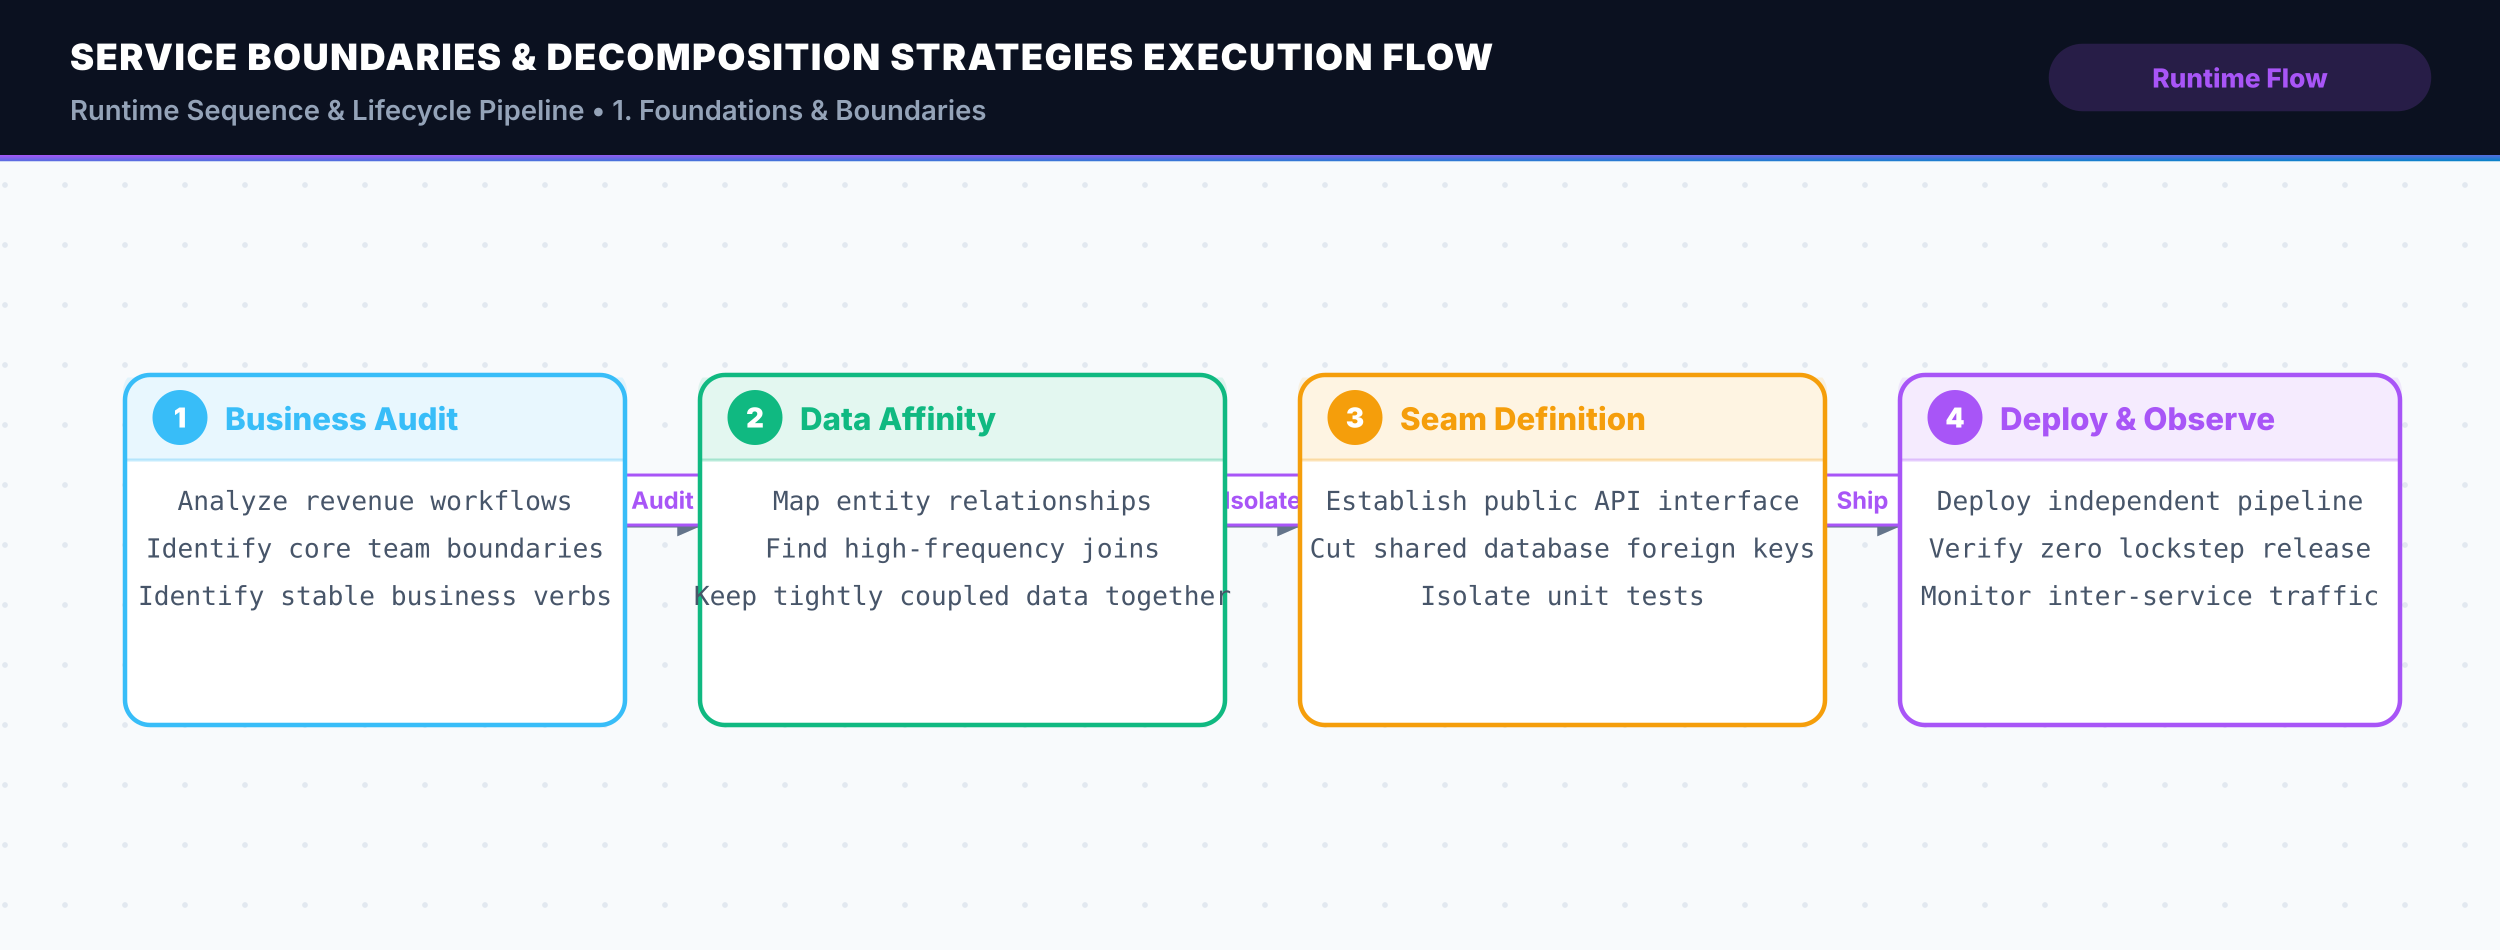
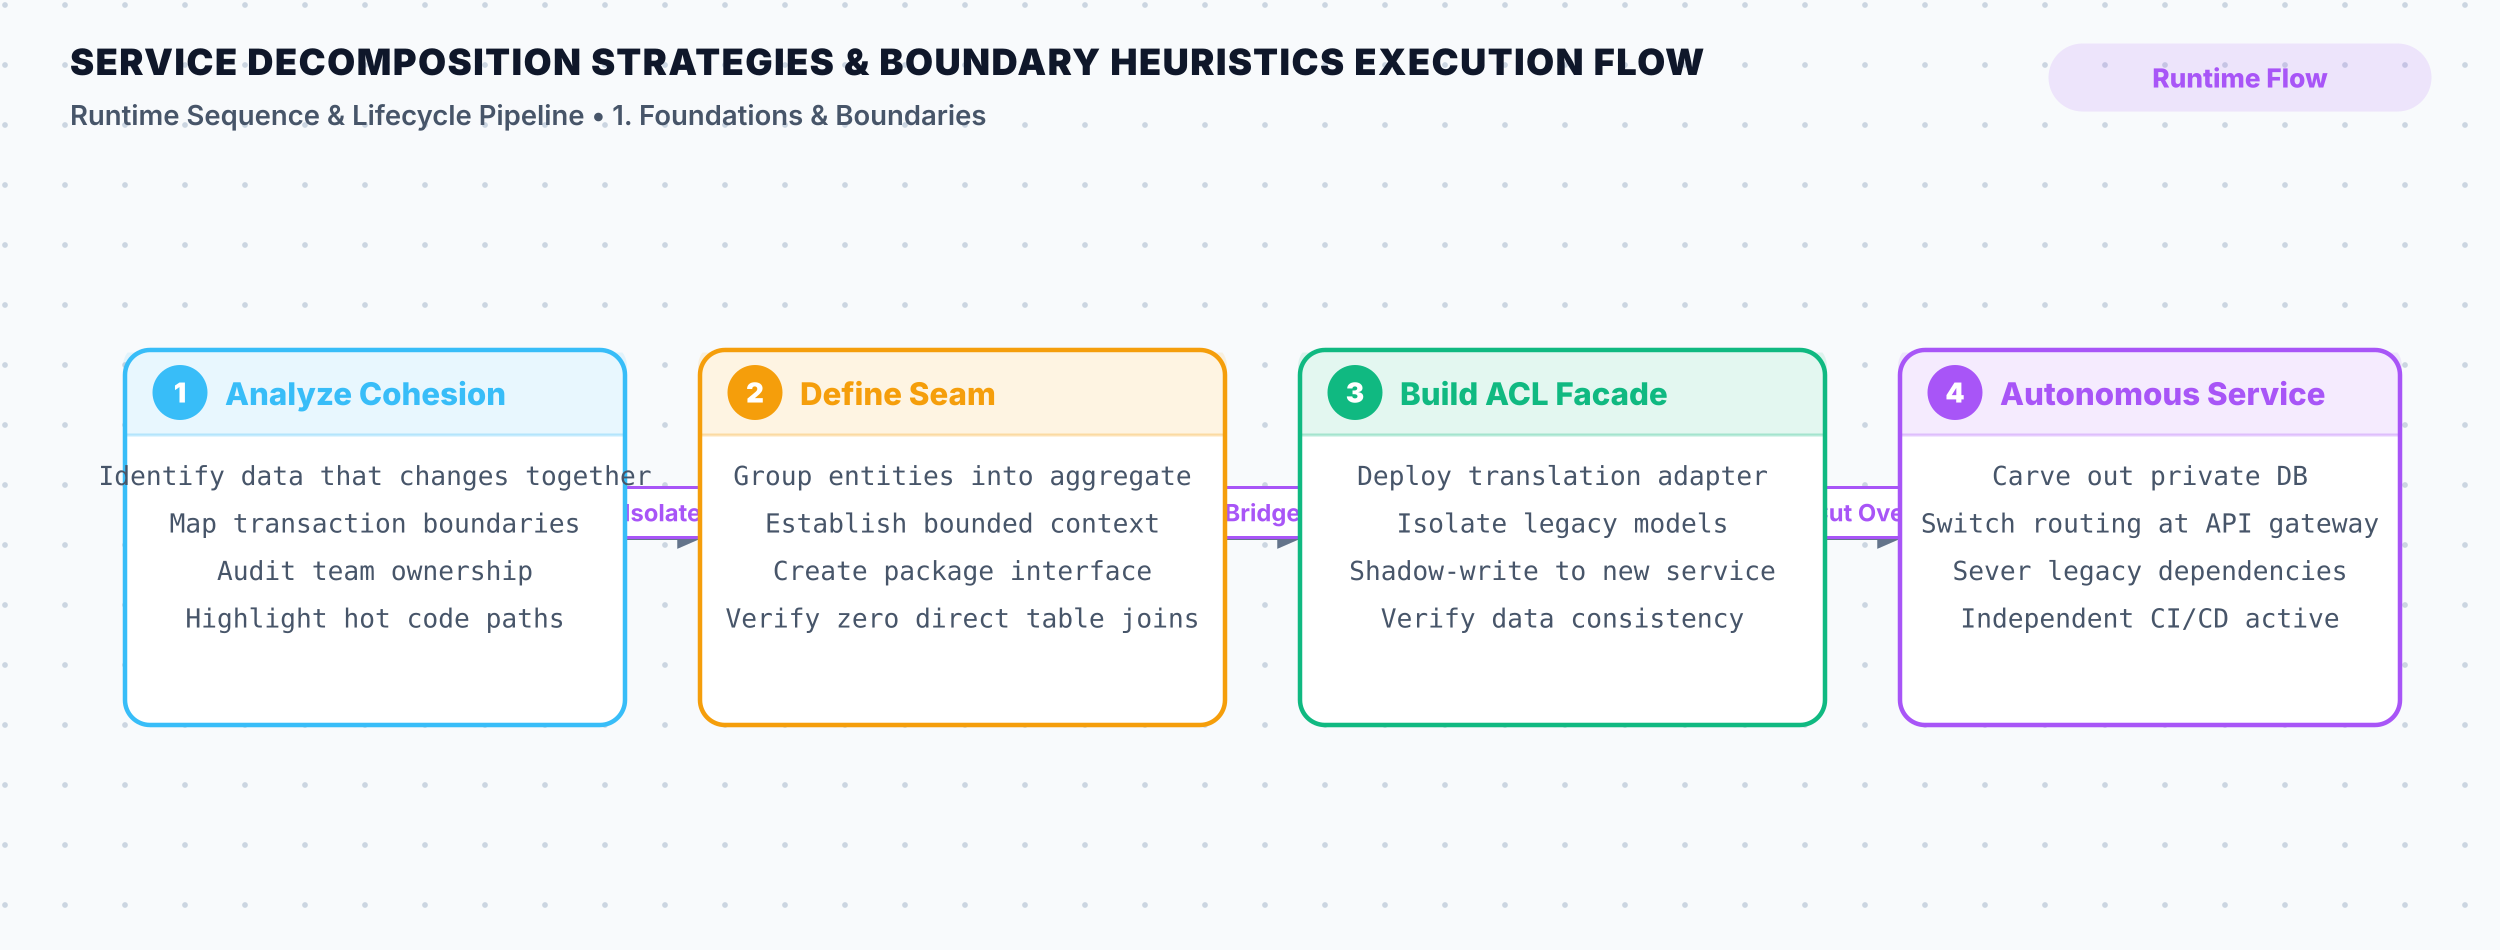
<svg xmlns="http://www.w3.org/2000/svg" viewBox="0 0 1000 380" width="1000" height="380">
  <defs>
    <style>
      .bg { fill: #f8fafc; }
-       .grid-dot { fill: #e2e8f0; }
-       .header-bg { fill: #0b1120; }
-       .header-title { fill: #ffffff; }
-       .header-sub { fill: #94a3b8; }
+       .grid-dot { fill: #cbd5e1; }
+       .header-title { fill: #0f172a; }
+       .header-sub { fill: #475569; }
      .card-bg { fill: #ffffff; }
      .text-muted { fill: #475569; }
      .arrow-line { stroke: #64748b; stroke-width: 2; fill: none; stroke-linecap: round; stroke-linejoin: round; }
      .arrow-dash { stroke: #94a3b8; stroke-width: 2; stroke-dasharray: 5,4; fill: none; stroke-linecap: round; }
      .arrow-head { fill: #64748b; }
      .pill-bg { fill: #ffffff; }
      .tier-bg { fill: rgba(241, 245, 249, 0.45); }

      @media (prefers-color-scheme: dark) {
        .bg { fill: #070b14; }
        .grid-dot { fill: #1e293b; }
-         .header-bg { fill: #030712; }
+         .header-title { fill: #f8fafc; }
+         .header-sub { fill: #94a3b8; }
        .card-bg { fill: #0f172a; }
        .text-muted { fill: #94a3b8; }
        .arrow-line { stroke: #94a3b8; }
        .arrow-dash { stroke: #64748b; }
        .arrow-head { fill: #94a3b8; }
        .pill-bg { fill: #0f172a; }
        .tier-bg { fill: rgba(15, 23, 42, 0.35); }
      }
    </style>
    <pattern id="grid" width="24" height="24" patternUnits="userSpaceOnUse">
      <circle cx="2" cy="2" r="1.15" class="grid-dot" />
    </pattern>
    <linearGradient id="headerGrad" x1="0%" y1="0%" x2="100%" y2="100%">
      <stop offset="0%" stop-color="#a855f7" />
      <stop offset="100%" stop-color="#0284c7" />
    </linearGradient>
    <marker id="arrow" viewBox="0 0 10 10" refX="7" refY="5" markerWidth="6.5" markerHeight="6.5" orient="auto-start-reverse">
      <path d="M 0 1.5 L 8 5 L 0 8.5 z" class="arrow-head" />
    </marker>
  </defs>
  <rect width="1000" height="380" class="bg" />
  <rect width="1000" height="380" fill="url(#grid)" />
-   <rect x="0" y="0" width="1000" height="64" class="header-bg" />
-   <rect x="0" y="62" width="1000" height="2.5" fill="url(#headerGrad)" />
-   <text x="28" y="28" font-family="-apple-system, BlinkMacSystemFont, sans-serif" font-size="14.5" font-weight="900" class="header-title" letter-spacing="0.04em">SERVICE BOUNDARIES &amp; DECOMPOSITION STRATEGIES EXECUTION FLOW</text>
-   <text x="28" y="48" font-family="-apple-system, BlinkMacSystemFont, sans-serif" font-size="11" font-weight="600" class="header-sub">Runtime Sequence &amp; Lifecycle Pipeline • 1. Foundations &amp; Boundaries</text>
-   <rect x="820" y="18" width="152" height="26" rx="13" fill="#a855f7" opacity="0.18" stroke="#a855f7" stroke-width="1" />
+   <text x="28" y="30" font-family="-apple-system, BlinkMacSystemFont, sans-serif" font-size="14.5" font-weight="900" class="header-title" letter-spacing="0.04em">SERVICE DECOMPOSITION STRATEGIES &amp; BOUNDARY HEURISTICS EXECUTION FLOW</text>
+   <text x="28" y="50" font-family="-apple-system, BlinkMacSystemFont, sans-serif" font-size="11" font-weight="600" class="header-sub">Runtime Sequence &amp; Lifecycle Pipeline • 1. Foundations &amp; Boundaries</text>
+   <rect x="820" y="18" width="152" height="26" rx="13" fill="#a855f7" opacity="0.14" stroke="#a855f7" stroke-width="1.2" />
  <text x="896" y="35" text-anchor="middle" font-family="-apple-system, BlinkMacSystemFont, sans-serif" font-size="10.5" font-weight="800" fill="#a855f7">Runtime Flow</text>
  <g id="conn-0">
-     <path d="M 250 210 L 280 210" class="arrow-line" stroke="#a855f7" marker-end="url(#arrow)" />
-     <rect x="237" y="190" width="56" height="20" rx="6" class="pill-bg" stroke="#a855f7" stroke-width="1.2" />
-     <text x="265" y="203.5" text-anchor="middle" font-family="-apple-system, BlinkMacSystemFont, sans-serif" font-size="9.5" font-weight="750" fill="#a855f7">Audit</text>
+     <path d="M 250 215 L 280 215" class="arrow-line" stroke="#a855f7" marker-end="url(#arrow)" />
+     <rect x="232.2" y="195" width="65.6" height="20" rx="6" class="pill-bg" stroke="#a855f7" stroke-width="1.2" />
+     <text x="265" y="208.5" text-anchor="middle" font-family="-apple-system, BlinkMacSystemFont, sans-serif" font-size="9.5" font-weight="750" fill="#a855f7">Isolate</text>
  </g>
  <g id="conn-1">
-     <path d="M 490 210 L 520 210" class="arrow-line" stroke="#a855f7" marker-end="url(#arrow)" />
-     <rect x="477" y="190" width="56" height="20" rx="6" class="pill-bg" stroke="#a855f7" stroke-width="1.2" />
-     <text x="505" y="203.5" text-anchor="middle" font-family="-apple-system, BlinkMacSystemFont, sans-serif" font-size="9.5" font-weight="750" fill="#a855f7">Isolate</text>
+     <path d="M 490 215 L 520 215" class="arrow-line" stroke="#a855f7" marker-end="url(#arrow)" />
+     <rect x="475" y="195" width="60" height="20" rx="6" class="pill-bg" stroke="#a855f7" stroke-width="1.2" />
+     <text x="505" y="208.5" text-anchor="middle" font-family="-apple-system, BlinkMacSystemFont, sans-serif" font-size="9.5" font-weight="750" fill="#a855f7">Bridge</text>
  </g>
  <g id="conn-2">
-     <path d="M 730 210 L 760 210" class="arrow-line" stroke="#a855f7" marker-end="url(#arrow)" />
-     <rect x="717" y="190" width="56" height="20" rx="6" class="pill-bg" stroke="#a855f7" stroke-width="1.2" />
-     <text x="745" y="203.5" text-anchor="middle" font-family="-apple-system, BlinkMacSystemFont, sans-serif" font-size="9.5" font-weight="750" fill="#a855f7">Ship</text>
+     <path d="M 730 215 L 760 215" class="arrow-line" stroke="#a855f7" marker-end="url(#arrow)" />
+     <rect x="708.8" y="195" width="72.4" height="20" rx="6" class="pill-bg" stroke="#a855f7" stroke-width="1.2" />
+     <text x="745" y="208.5" text-anchor="middle" font-family="-apple-system, BlinkMacSystemFont, sans-serif" font-size="9.5" font-weight="750" fill="#a855f7">Cut Over</text>
  </g>
  <g id="node-0" class="node-card">
-     <rect x="50" y="150" width="200" height="140" rx="10" class="card-bg" stroke="#38bdf8" stroke-width="1.8" />
-     <path d="M 51 151 L 249 151 A 9 9 0 0 1 250 160 L 250 184 L 50 184 L 50 160 A 9 9 0 0 1 51 151 Z" fill="#38bdf8" opacity="0.12" />
-     <line x1="50" y1="184" x2="250" y2="184" stroke="#38bdf8" stroke-width="1.2" opacity="0.3" />
-     <circle cx="72" cy="167" r="11" fill="#38bdf8" />
-     <text x="72" y="171" text-anchor="middle" font-family="-apple-system, BlinkMacSystemFont, sans-serif" font-size="11" font-weight="900" fill="#ffffff">1</text>
-     <text x="90" y="172" font-family="-apple-system, BlinkMacSystemFont, sans-serif" font-size="12.5" font-weight="800" fill="#38bdf8">Business Audit</text>
-     <text x="150" y="204" text-anchor="middle" font-family="ui-monospace, SFMono-Regular, Menlo, Monaco, Consolas, monospace" font-size="10.5" class="text-muted">Analyze revenue workflows</text>
-     <text x="150" y="223" text-anchor="middle" font-family="ui-monospace, SFMono-Regular, Menlo, Monaco, Consolas, monospace" font-size="10.5" class="text-muted">Identify core team boundaries</text>
-     <text x="150" y="242" text-anchor="middle" font-family="ui-monospace, SFMono-Regular, Menlo, Monaco, Consolas, monospace" font-size="10.5" class="text-muted">Identify stable business verbs</text>
+     <rect x="50" y="140" width="200" height="150" rx="10" class="card-bg" stroke="#38bdf8" stroke-width="1.8" />
+     <path d="M 51 141 L 249 141 A 9 9 0 0 1 250 150 L 250 174 L 50 174 L 50 150 A 9 9 0 0 1 51 141 Z" fill="#38bdf8" opacity="0.12" />
+     <line x1="50" y1="174" x2="250" y2="174" stroke="#38bdf8" stroke-width="1.2" opacity="0.3" />
+     <circle cx="72" cy="157" r="11" fill="#38bdf8" />
+     <text x="72" y="161" text-anchor="middle" font-family="-apple-system, BlinkMacSystemFont, sans-serif" font-size="11" font-weight="900" fill="#ffffff">1</text>
+     <text x="90" y="162" font-family="-apple-system, BlinkMacSystemFont, sans-serif" font-size="12.5" font-weight="800" fill="#38bdf8">Analyze Cohesion</text>
+     <text x="150" y="194" text-anchor="middle" font-family="ui-monospace, SFMono-Regular, Menlo, Monaco, Consolas, monospace" font-size="10.5" class="text-muted">Identify data that changes together</text>
+     <text x="150" y="213" text-anchor="middle" font-family="ui-monospace, SFMono-Regular, Menlo, Monaco, Consolas, monospace" font-size="10.5" class="text-muted">Map transaction boundaries</text>
+     <text x="150" y="232" text-anchor="middle" font-family="ui-monospace, SFMono-Regular, Menlo, Monaco, Consolas, monospace" font-size="10.5" class="text-muted">Audit team ownership</text>
+     <text x="150" y="251" text-anchor="middle" font-family="ui-monospace, SFMono-Regular, Menlo, Monaco, Consolas, monospace" font-size="10.5" class="text-muted">Highlight hot code paths</text>
  </g>
  <g id="node-1" class="node-card">
-     <rect x="280" y="150" width="210" height="140" rx="10" class="card-bg" stroke="#10b981" stroke-width="1.8" />
-     <path d="M 281 151 L 489 151 A 9 9 0 0 1 490 160 L 490 184 L 280 184 L 280 160 A 9 9 0 0 1 281 151 Z" fill="#10b981" opacity="0.12" />
-     <line x1="280" y1="184" x2="490" y2="184" stroke="#10b981" stroke-width="1.2" opacity="0.3" />
-     <circle cx="302" cy="167" r="11" fill="#10b981" />
-     <text x="302" y="171" text-anchor="middle" font-family="-apple-system, BlinkMacSystemFont, sans-serif" font-size="11" font-weight="900" fill="#ffffff">2</text>
-     <text x="320" y="172" font-family="-apple-system, BlinkMacSystemFont, sans-serif" font-size="12.5" font-weight="800" fill="#10b981">Data Affinity</text>
-     <text x="385" y="204" text-anchor="middle" font-family="ui-monospace, SFMono-Regular, Menlo, Monaco, Consolas, monospace" font-size="10.5" class="text-muted">Map entity relationships</text>
-     <text x="385" y="223" text-anchor="middle" font-family="ui-monospace, SFMono-Regular, Menlo, Monaco, Consolas, monospace" font-size="10.5" class="text-muted">Find high-frequency joins</text>
-     <text x="385" y="242" text-anchor="middle" font-family="ui-monospace, SFMono-Regular, Menlo, Monaco, Consolas, monospace" font-size="10.5" class="text-muted">Keep tightly coupled data together</text>
+     <rect x="280" y="140" width="210" height="150" rx="10" class="card-bg" stroke="#f59e0b" stroke-width="1.8" />
+     <path d="M 281 141 L 489 141 A 9 9 0 0 1 490 150 L 490 174 L 280 174 L 280 150 A 9 9 0 0 1 281 141 Z" fill="#f59e0b" opacity="0.12" />
+     <line x1="280" y1="174" x2="490" y2="174" stroke="#f59e0b" stroke-width="1.2" opacity="0.3" />
+     <circle cx="302" cy="157" r="11" fill="#f59e0b" />
+     <text x="302" y="161" text-anchor="middle" font-family="-apple-system, BlinkMacSystemFont, sans-serif" font-size="11" font-weight="900" fill="#ffffff">2</text>
+     <text x="320" y="162" font-family="-apple-system, BlinkMacSystemFont, sans-serif" font-size="12.5" font-weight="800" fill="#f59e0b">Define Seam</text>
+     <text x="385" y="194" text-anchor="middle" font-family="ui-monospace, SFMono-Regular, Menlo, Monaco, Consolas, monospace" font-size="10.5" class="text-muted">Group entities into aggregate</text>
+     <text x="385" y="213" text-anchor="middle" font-family="ui-monospace, SFMono-Regular, Menlo, Monaco, Consolas, monospace" font-size="10.5" class="text-muted">Establish bounded context</text>
+     <text x="385" y="232" text-anchor="middle" font-family="ui-monospace, SFMono-Regular, Menlo, Monaco, Consolas, monospace" font-size="10.5" class="text-muted">Create package interface</text>
+     <text x="385" y="251" text-anchor="middle" font-family="ui-monospace, SFMono-Regular, Menlo, Monaco, Consolas, monospace" font-size="10.5" class="text-muted">Verify zero direct table joins</text>
  </g>
  <g id="node-2" class="node-card">
-     <rect x="520" y="150" width="210" height="140" rx="10" class="card-bg" stroke="#f59e0b" stroke-width="1.8" />
-     <path d="M 521 151 L 729 151 A 9 9 0 0 1 730 160 L 730 184 L 520 184 L 520 160 A 9 9 0 0 1 521 151 Z" fill="#f59e0b" opacity="0.12" />
-     <line x1="520" y1="184" x2="730" y2="184" stroke="#f59e0b" stroke-width="1.2" opacity="0.3" />
-     <circle cx="542" cy="167" r="11" fill="#f59e0b" />
-     <text x="542" y="171" text-anchor="middle" font-family="-apple-system, BlinkMacSystemFont, sans-serif" font-size="11" font-weight="900" fill="#ffffff">3</text>
-     <text x="560" y="172" font-family="-apple-system, BlinkMacSystemFont, sans-serif" font-size="12.5" font-weight="800" fill="#f59e0b">Seam Definition</text>
-     <text x="625" y="204" text-anchor="middle" font-family="ui-monospace, SFMono-Regular, Menlo, Monaco, Consolas, monospace" font-size="10.5" class="text-muted">Establish public API interface</text>
-     <text x="625" y="223" text-anchor="middle" font-family="ui-monospace, SFMono-Regular, Menlo, Monaco, Consolas, monospace" font-size="10.5" class="text-muted">Cut shared database foreign keys</text>
-     <text x="625" y="242" text-anchor="middle" font-family="ui-monospace, SFMono-Regular, Menlo, Monaco, Consolas, monospace" font-size="10.5" class="text-muted">Isolate unit tests</text>
+     <rect x="520" y="140" width="210" height="150" rx="10" class="card-bg" stroke="#10b981" stroke-width="1.8" />
+     <path d="M 521 141 L 729 141 A 9 9 0 0 1 730 150 L 730 174 L 520 174 L 520 150 A 9 9 0 0 1 521 141 Z" fill="#10b981" opacity="0.12" />
+     <line x1="520" y1="174" x2="730" y2="174" stroke="#10b981" stroke-width="1.2" opacity="0.3" />
+     <circle cx="542" cy="157" r="11" fill="#10b981" />
+     <text x="542" y="161" text-anchor="middle" font-family="-apple-system, BlinkMacSystemFont, sans-serif" font-size="11" font-weight="900" fill="#ffffff">3</text>
+     <text x="560" y="162" font-family="-apple-system, BlinkMacSystemFont, sans-serif" font-size="12.5" font-weight="800" fill="#10b981">Build ACL Facade</text>
+     <text x="625" y="194" text-anchor="middle" font-family="ui-monospace, SFMono-Regular, Menlo, Monaco, Consolas, monospace" font-size="10.5" class="text-muted">Deploy translation adapter</text>
+     <text x="625" y="213" text-anchor="middle" font-family="ui-monospace, SFMono-Regular, Menlo, Monaco, Consolas, monospace" font-size="10.5" class="text-muted">Isolate legacy models</text>
+     <text x="625" y="232" text-anchor="middle" font-family="ui-monospace, SFMono-Regular, Menlo, Monaco, Consolas, monospace" font-size="10.5" class="text-muted">Shadow-write to new service</text>
+     <text x="625" y="251" text-anchor="middle" font-family="ui-monospace, SFMono-Regular, Menlo, Monaco, Consolas, monospace" font-size="10.5" class="text-muted">Verify data consistency</text>
  </g>
  <g id="node-3" class="node-card">
-     <rect x="760" y="150" width="200" height="140" rx="10" class="card-bg" stroke="#a855f7" stroke-width="1.8" />
-     <path d="M 761 151 L 959 151 A 9 9 0 0 1 960 160 L 960 184 L 760 184 L 760 160 A 9 9 0 0 1 761 151 Z" fill="#a855f7" opacity="0.12" />
-     <line x1="760" y1="184" x2="960" y2="184" stroke="#a855f7" stroke-width="1.2" opacity="0.3" />
-     <circle cx="782" cy="167" r="11" fill="#a855f7" />
-     <text x="782" y="171" text-anchor="middle" font-family="-apple-system, BlinkMacSystemFont, sans-serif" font-size="11" font-weight="900" fill="#ffffff">4</text>
-     <text x="800" y="172" font-family="-apple-system, BlinkMacSystemFont, sans-serif" font-size="12.5" font-weight="800" fill="#a855f7">Deploy &amp; Observe</text>
-     <text x="860" y="204" text-anchor="middle" font-family="ui-monospace, SFMono-Regular, Menlo, Monaco, Consolas, monospace" font-size="10.5" class="text-muted">Deploy independent pipeline</text>
-     <text x="860" y="223" text-anchor="middle" font-family="ui-monospace, SFMono-Regular, Menlo, Monaco, Consolas, monospace" font-size="10.5" class="text-muted">Verify zero lockstep release</text>
-     <text x="860" y="242" text-anchor="middle" font-family="ui-monospace, SFMono-Regular, Menlo, Monaco, Consolas, monospace" font-size="10.5" class="text-muted">Monitor inter-service traffic</text>
+     <rect x="760" y="140" width="200" height="150" rx="10" class="card-bg" stroke="#a855f7" stroke-width="1.8" />
+     <path d="M 761 141 L 959 141 A 9 9 0 0 1 960 150 L 960 174 L 760 174 L 760 150 A 9 9 0 0 1 761 141 Z" fill="#a855f7" opacity="0.12" />
+     <line x1="760" y1="174" x2="960" y2="174" stroke="#a855f7" stroke-width="1.2" opacity="0.3" />
+     <circle cx="782" cy="157" r="11" fill="#a855f7" />
+     <text x="782" y="161" text-anchor="middle" font-family="-apple-system, BlinkMacSystemFont, sans-serif" font-size="11" font-weight="900" fill="#ffffff">4</text>
+     <text x="800" y="162" font-family="-apple-system, BlinkMacSystemFont, sans-serif" font-size="12.5" font-weight="800" fill="#a855f7">Autonomous Service</text>
+     <text x="860" y="194" text-anchor="middle" font-family="ui-monospace, SFMono-Regular, Menlo, Monaco, Consolas, monospace" font-size="10.5" class="text-muted">Carve out private DB</text>
+     <text x="860" y="213" text-anchor="middle" font-family="ui-monospace, SFMono-Regular, Menlo, Monaco, Consolas, monospace" font-size="10.5" class="text-muted">Switch routing at API gateway</text>
+     <text x="860" y="232" text-anchor="middle" font-family="ui-monospace, SFMono-Regular, Menlo, Monaco, Consolas, monospace" font-size="10.5" class="text-muted">Sever legacy dependencies</text>
+     <text x="860" y="251" text-anchor="middle" font-family="ui-monospace, SFMono-Regular, Menlo, Monaco, Consolas, monospace" font-size="10.5" class="text-muted">Independent CI/CD active</text>
  </g>
</svg>
